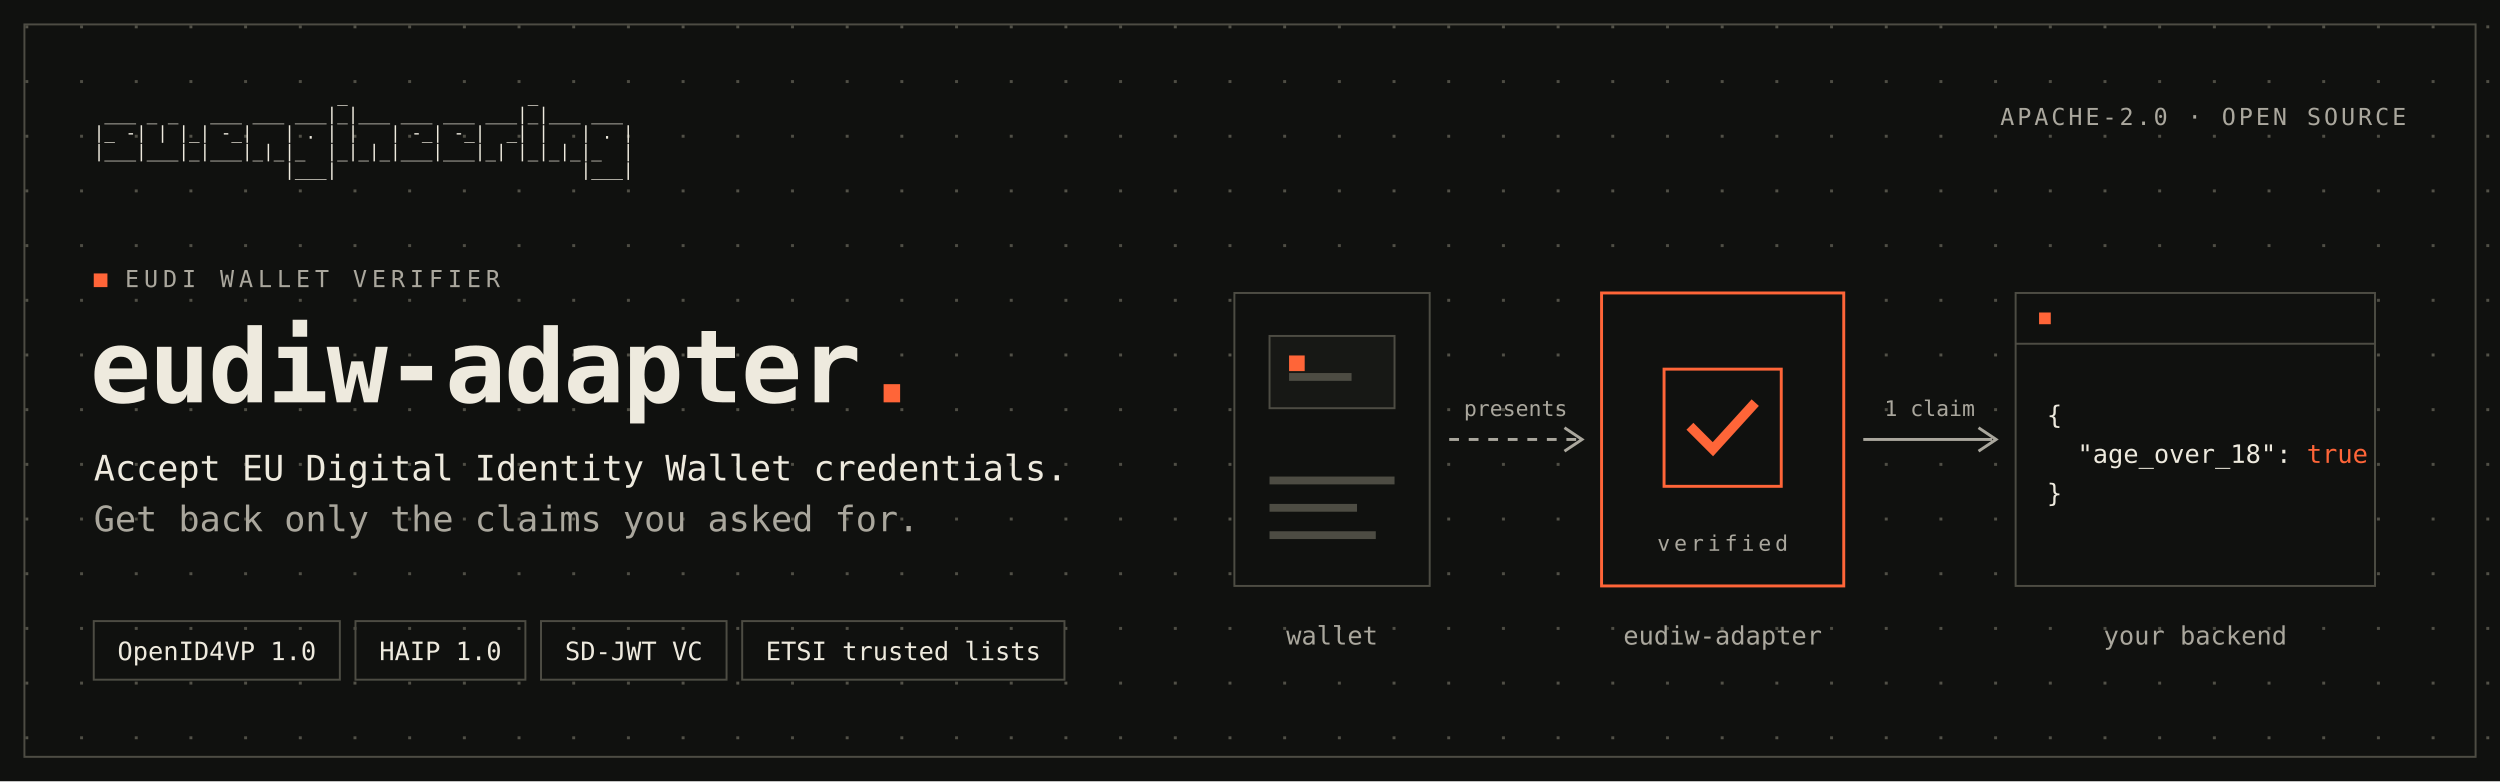
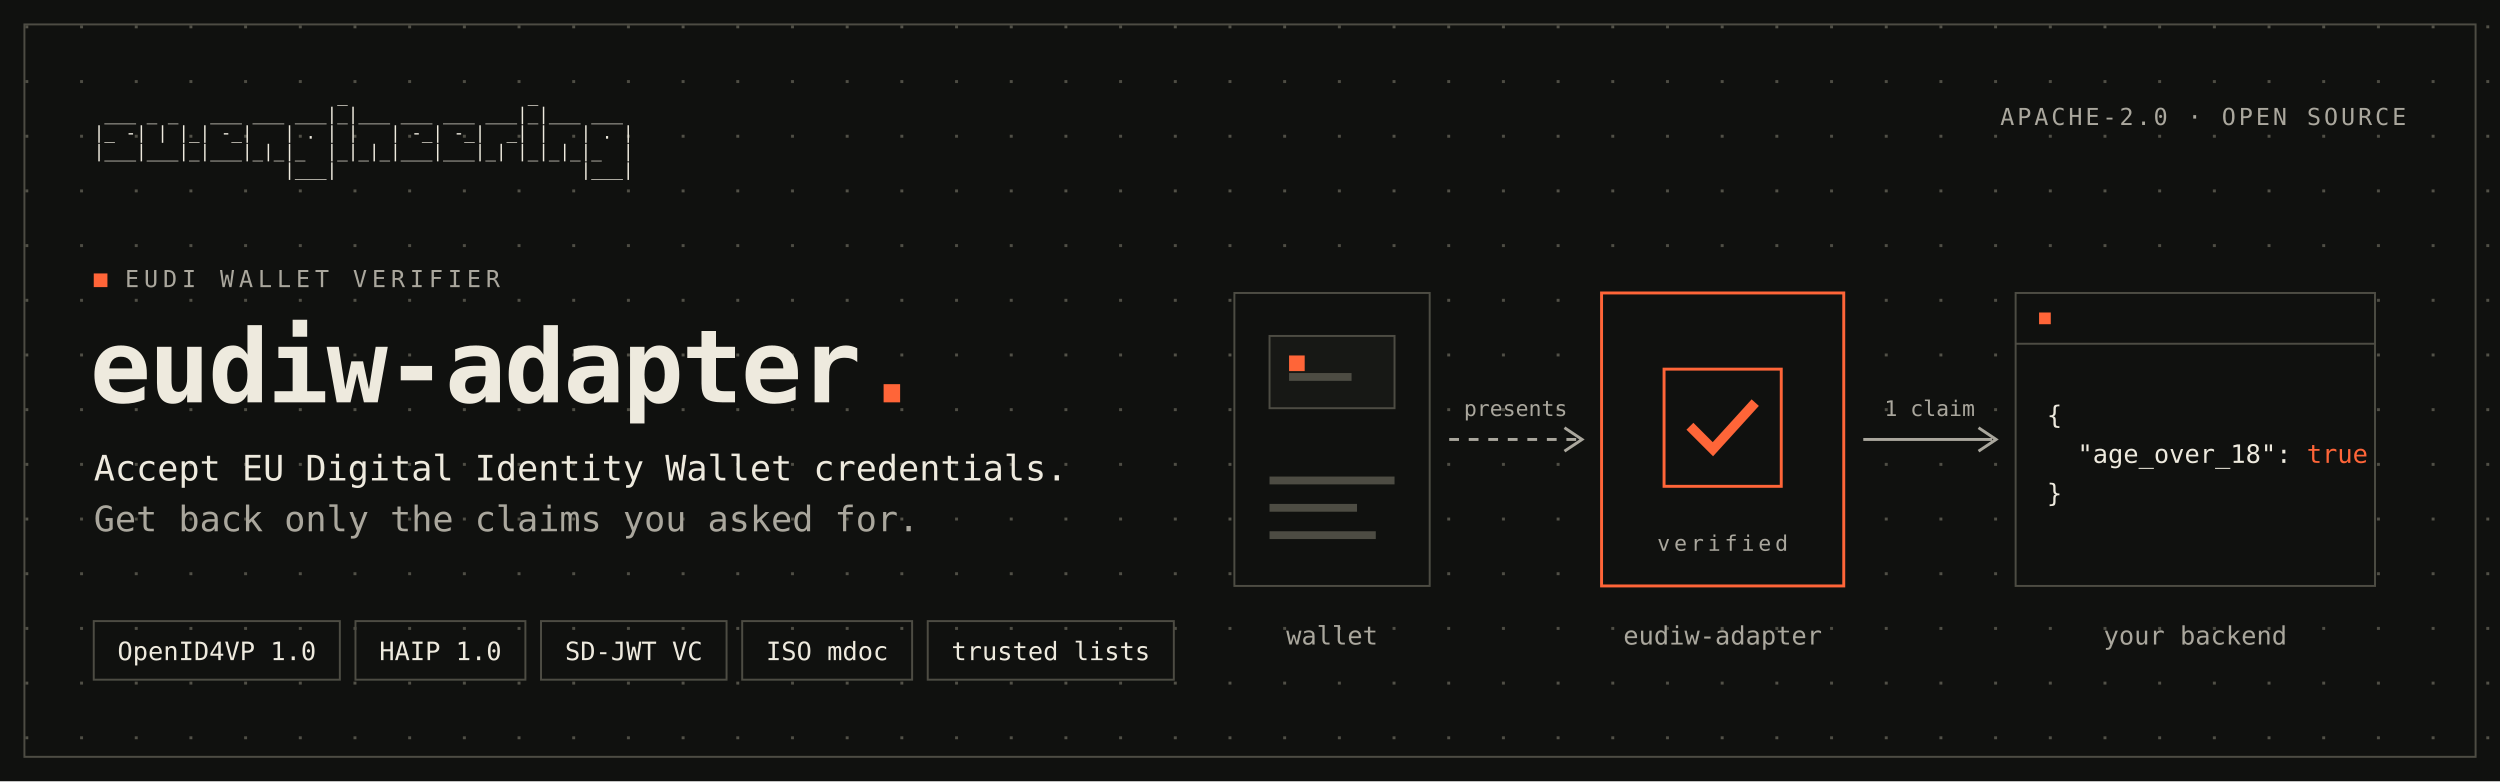
<svg xmlns="http://www.w3.org/2000/svg" width="1280" height="400" viewBox="0 0 1280 400" role="img" aria-label="eudiw-adapter: accept EU Digital Identity Wallet credentials, get back only the claims you asked for">
  <defs>
    <pattern id="dots" width="28" height="28" patternUnits="userSpaceOnUse">
      <rect x="13" y="13" width="1.5" height="1.5" fill="#4d4c43" />
    </pattern>
  </defs>
  <rect width="1280" height="400" fill="#10110f" />
  <rect width="1280" height="400" fill="url(#dots)" />
  <rect x="12.5" y="12.5" width="1255" height="375" fill="none" stroke="#4d4c43" />
  <g font-family="'JetBrains Mono', ui-monospace, SFMono-Regular, Menlo, Consolas, monospace">
    <text x="48" y="52" font-size="9" fill="#eeeade" xml:space="preserve">                       _                 _</text>
    <text x="48" y="61.5" font-size="9" fill="#eeeade" xml:space="preserve"> ___ _ _   ___ ___ ___|_|___ ___ ___ ___|_|___ ___</text>
    <text x="48" y="71" font-size="9" fill="#eeeade" xml:space="preserve">|_ -| | |_| -_|   | . | |   | -_| -_|  _| |   | . |</text>
    <text x="48" y="80.5" font-size="9" fill="#eeeade" xml:space="preserve">|___|___|_|___|_|_|_  |_|_|_|___|___|_| |_|_|_|_  |</text>
    <text x="48" y="90" font-size="9" fill="#eeeade" xml:space="preserve">                  |___|                       |___|</text>
    <text x="1232" y="64" font-size="12" fill="#aaa79d" text-anchor="end" letter-spacing="1.5">APACHE-2.0 · OPEN SOURCE</text>
    <rect x="48" y="140" width="7" height="7" fill="#ff6538" />
    <text x="64" y="147" font-size="12" fill="#aaa79d" letter-spacing="2.5">EUDI WALLET VERIFIER</text>
    <text x="46" y="206" font-size="52" fill="#eeeade" font-weight="700" letter-spacing="-1">eudiw-adapter<tspan fill="#ff6538">.</tspan>
    </text>
    <text x="48" y="246" font-size="18" fill="#eeeade">Accept EU Digital Identity Wallet credentials.</text>
    <text x="48" y="272" font-size="18" fill="#aaa79d">Get back only the claims you asked for.</text>
    <rect x="48" y="318" width="126" height="30" fill="none" stroke="#4d4c43" />
    <text x="111" y="338" font-size="13" fill="#eeeade" text-anchor="middle">OpenID4VP 1.0</text>
    <rect x="182" y="318" width="87" height="30" fill="none" stroke="#4d4c43" />
    <text x="225.5" y="338" font-size="13" fill="#eeeade" text-anchor="middle">HAIP 1.0</text>
    <rect x="277" y="318" width="95" height="30" fill="none" stroke="#4d4c43" />
    <text x="324.5" y="338" font-size="13" fill="#eeeade" text-anchor="middle">SD-JWT VC</text>
-     <rect x="380" y="318" width="165" height="30" fill="none" stroke="#4d4c43" />
-     <text x="462.5" y="338" font-size="13" fill="#eeeade" text-anchor="middle">ETSI trusted lists</text>
+     <rect x="380" y="318" width="87" height="30" fill="none" stroke="#4d4c43" />
+     <text x="423.5" y="338" font-size="13" fill="#eeeade" text-anchor="middle">ISO mdoc</text>
+     <rect x="475" y="318" width="126" height="30" fill="none" stroke="#4d4c43" />
+     <text x="538" y="338" font-size="13" fill="#eeeade" text-anchor="middle">trusted lists</text>
    <g transform="translate(632 150)">
      <rect width="100" height="150" fill="#10110f" stroke="#4d4c43" stroke-width="1" />
      <rect x="18" y="22" width="64" height="37" fill="#171815" stroke="#4d4c43" />
      <rect x="28" y="32" width="8" height="8" fill="#ff6538" />
      <rect x="28" y="41" width="32" height="4" fill="#4d4c43" />
      <rect x="18" y="94" width="64" height="4" fill="#4d4c43" />
      <rect x="18" y="108" width="44.8" height="4" fill="#4d4c43" />
      <rect x="18" y="122" width="54.4" height="4" fill="#4d4c43" />
      <text x="50" y="180" font-size="13" fill="#aaa79d" text-anchor="middle">wallet</text>
    </g>
    <line x1="742" y1="225" x2="808" y2="225" stroke="#aaa79d" stroke-width="1.5" stroke-dasharray="5 5" />
    <path d="M801 219L810 225L801 231" fill="none" stroke="#aaa79d" stroke-width="1.5" />
    <text x="776" y="213" font-size="11" fill="#aaa79d" text-anchor="middle">presents</text>
    <g transform="translate(820 150)">
      <rect width="124" height="150" fill="#10110f" stroke="#ff6538" stroke-width="1.5" />
      <rect x="32" y="39" width="60" height="60" fill="none" stroke="#ff6538" stroke-width="1.5" />
      <path d="M47 70l10 10l20 -22" fill="none" stroke="#ff6538" stroke-width="5" stroke-linecap="square" />
      <text x="62" y="132" font-size="11" fill="#aaa79d" text-anchor="middle" letter-spacing="2">verified</text>
      <text x="62" y="180" font-size="13" fill="#aaa79d" text-anchor="middle">eudiw-adapter</text>
    </g>
    <line x1="954" y1="225" x2="1020" y2="225" stroke="#aaa79d" stroke-width="1.5" />
    <path d="M1013 219L1022 225L1013 231" fill="none" stroke="#aaa79d" stroke-width="1.5" />
    <text x="988" y="213" font-size="11" fill="#aaa79d" text-anchor="middle">1 claim</text>
    <g transform="translate(1032 150)">
      <rect width="184" height="150" fill="#10110f" stroke="#4d4c43" stroke-width="1" />
      <line x1="0" y1="26" x2="184" y2="26" stroke="#4d4c43" />
      <rect x="12" y="10" width="6" height="6" fill="#ff6538" />
      <text x="16" y="67" font-size="13" fill="#eeeade" xml:space="preserve">{</text>
      <text x="16" y="87" font-size="13" fill="#eeeade" xml:space="preserve">  "age_over_18": <tspan fill="#ff6538">true</tspan>
      </text>
      <text x="16" y="107" font-size="13" fill="#eeeade" xml:space="preserve">}</text>
      <text x="92" y="180" font-size="13" fill="#aaa79d" text-anchor="middle">your backend</text>
    </g>
  </g>
</svg>
